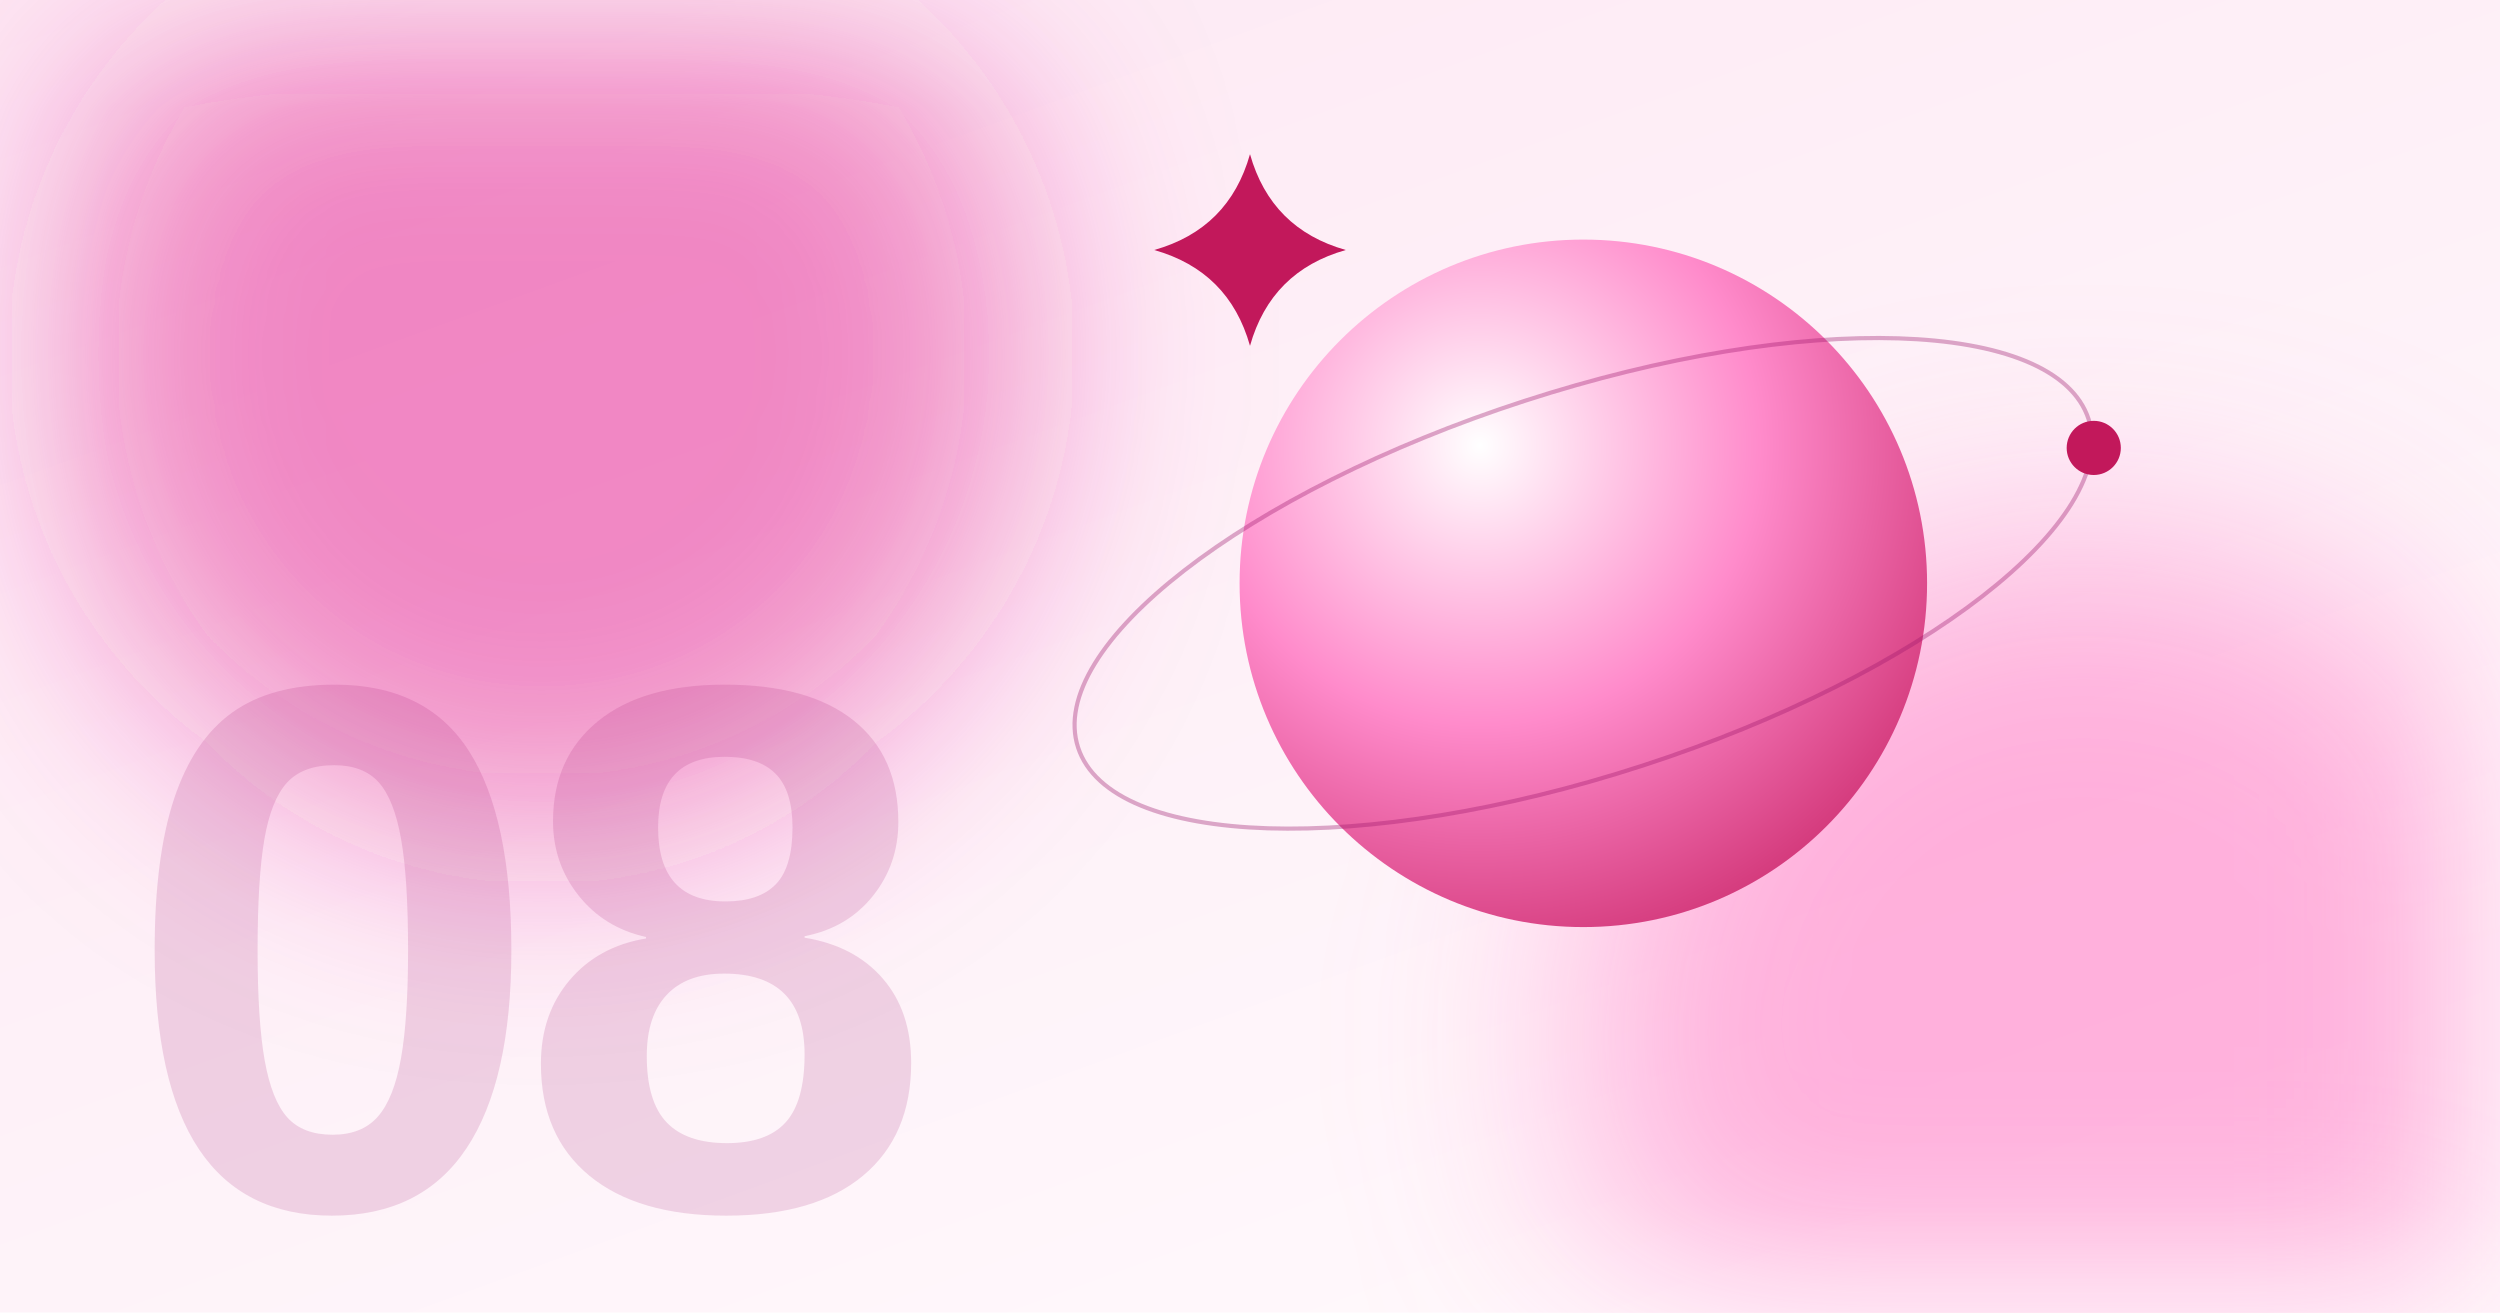
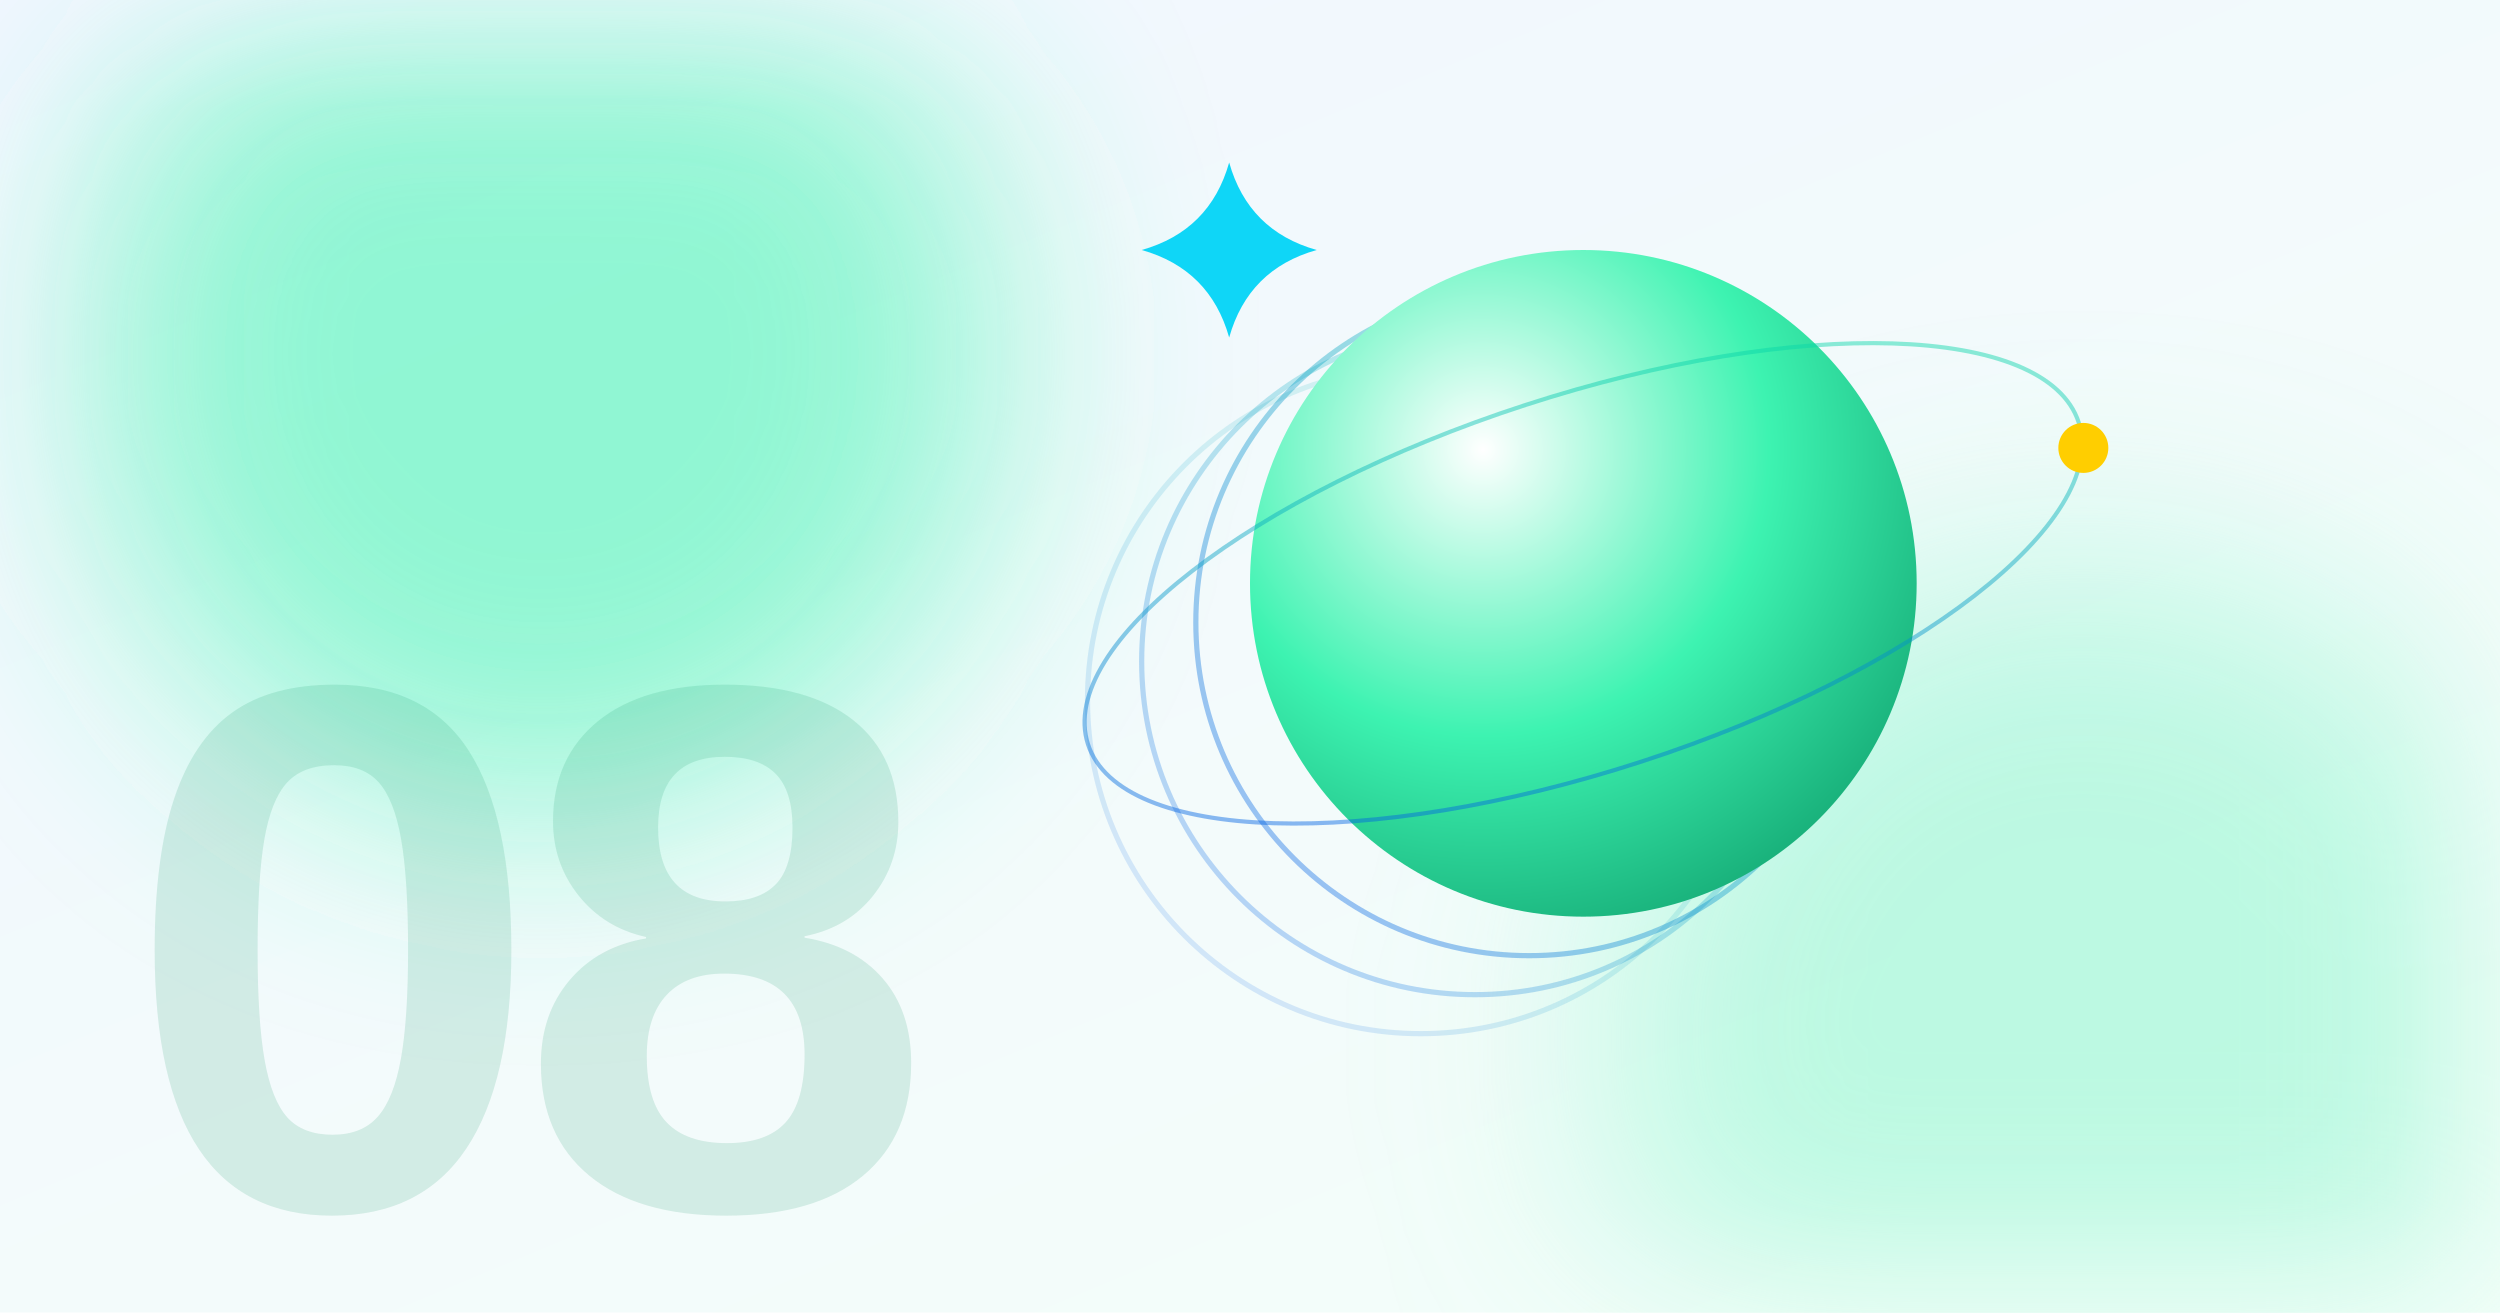
<svg xmlns="http://www.w3.org/2000/svg" viewBox="0 0 1200 630" font-family="Arial, Helvetica, sans-serif">
  <defs>
-     <linearGradient id="bg" x1="0" y1="0" x2="0.7" y2="1">
-       <stop offset="0" stop-color="#FDE7F3" />
-       <stop offset="1" stop-color="#FFF9FC" />
+     <linearGradient id="bg" x1="0" y1="0" x2="0.8" y2="1">
+       <stop offset="0" stop-color="#F2F6FF" />
+       <stop offset="1" stop-color="#F3FEF9" />
+     </linearGradient>
+     <linearGradient id="brand" x1="0" y1="1" x2="1" y2="0">
+       <stop offset="0" stop-color="#004aef" />
+       <stop offset="1" stop-color="#07ef9c" />
+     </linearGradient>
+     <linearGradient id="brandSoft" x1="0" y1="1" x2="1" y2="0">
+       <stop offset="0" stop-color="#7E9BF7" />
+       <stop offset="1" stop-color="#86F7CC" />
    </linearGradient>
    <filter id="soft" x="-60%" y="-60%" width="220%" height="220%">
      <feGaussianBlur stdDeviation="55" />
    </filter>
-     <filter id="softer" x="-80%" y="-80%" width="260%" height="260%">
-       <feGaussianBlur stdDeviation="26" />
-     </filter>
-     <radialGradient id="mse8" cx="0.35" cy="0.3" r="0.9">
+     <radialGradient id="mse8" cx="0.35" cy="0.3" r="0.95">
      <stop offset="0" stop-color="#FFFFFF" />
-       <stop offset="0.45" stop-color="#FF8BCB" />
-       <stop offset="1" stop-color="#C2185B" />
+       <stop offset="0.45" stop-color="#3DF3B1" />
+       <stop offset="1" stop-color="#03895A" />
    </radialGradient>
    <style>
      .drift1 { animation: d1 18s ease-in-out infinite alternate; }
      .drift2 { animation: d2 24s ease-in-out infinite alternate; }
      @keyframes d1 { to { transform: translate(22px, -16px); } }
      @keyframes d2 { to { transform: translate(-18px, 14px); } }
      .float { animation: fl 12s ease-in-out infinite alternate; }
      @keyframes fl { to { transform: translateY(-12px); } }
      .spin { animation: sp 60s linear infinite; }
      @keyframes sp { to { transform: rotate(360deg); } }
      .sparkle { animation: sk 6s ease-in-out infinite alternate; }
      @keyframes sk { from { transform: scale(0.94); } to { transform: scale(1.08); } }
      @media (prefers-reduced-motion: reduce) { * { animation: none !important; } }
</style>
  </defs>
  <rect width="1200" height="630" fill="url(#bg)" />
-   <circle class="drift1" cx="260" cy="170" r="230" fill="#E52592" fill-opacity="0.5" filter="url(#soft)" />
-   <circle class="drift2" cx="1000" cy="500" r="240" fill="#FF8BCB" fill-opacity="0.65" filter="url(#soft)" />
-   <circle cx="760" cy="280" r="165" fill="url(#mse8)" />
+   <circle class="drift1" cx="260" cy="170" r="220" fill="#3DF3B1" fill-opacity="0.55" filter="url(#soft)" />
+   <circle class="drift2" cx="1000" cy="500" r="230" fill="#86F7CC" fill-opacity="0.5" filter="url(#soft)" />
+   <circle cx="682" cy="336.16" r="160" fill="none" stroke="url(#brand)" stroke-opacity="0.14" stroke-width="2.5" />
+   <circle cx="708" cy="317.44" r="160" fill="none" stroke="url(#brand)" stroke-opacity="0.26" stroke-width="2.5" />
+   <circle cx="734" cy="298.72" r="160" fill="none" stroke="url(#brand)" stroke-opacity="0.38" stroke-width="2.5" />
+   <circle cx="760" cy="280" r="160" fill="url(#mse8)" />
  <g class="spin" style="transform-origin:760px 280px">
-     <ellipse cx="760" cy="280" rx="255" ry="92" fill="none" stroke="#9C166B" stroke-opacity="0.35" stroke-width="2" transform="rotate(-18 760 280)" />
-     <circle cx="1005" cy="215" r="13" fill="#C2185B" />
+     <ellipse cx="760" cy="280" rx="250" ry="90" fill="none" stroke="url(#brand)" stroke-opacity="0.45" stroke-width="2" transform="rotate(-18 760 280)" />
+     <circle cx="1000" cy="215" r="12" fill="#ffce00" />
  </g>
-   <g class="sparkle" style="transform-origin:600px 120px">
-     <path d="M 600 74 Q 610.12 109.88 646 120 Q 610.12 130.12 600 166 Q 589.88 130.12 554 120 Q 589.88 109.88 600 74 Z" fill="#C2185B" />
+   <g class="sparkle" style="transform-origin:590px 120px">
+     <path d="M 590 78 Q 599.24 110.76 632 120 Q 599.24 129.24 590 162 Q 580.76 129.24 548 120 Q 580.76 110.76 590 78 Z" fill="#0fd6f7" />
  </g>
-   <text x="60" y="580" font-size="360" font-weight="700" fill="#9C166B" fill-opacity="0.16" letter-spacing="-12">08</text>
+   <text x="60" y="580" font-size="360" font-weight="700" fill="#03895A" fill-opacity="0.14" letter-spacing="-12">08</text>
</svg>
